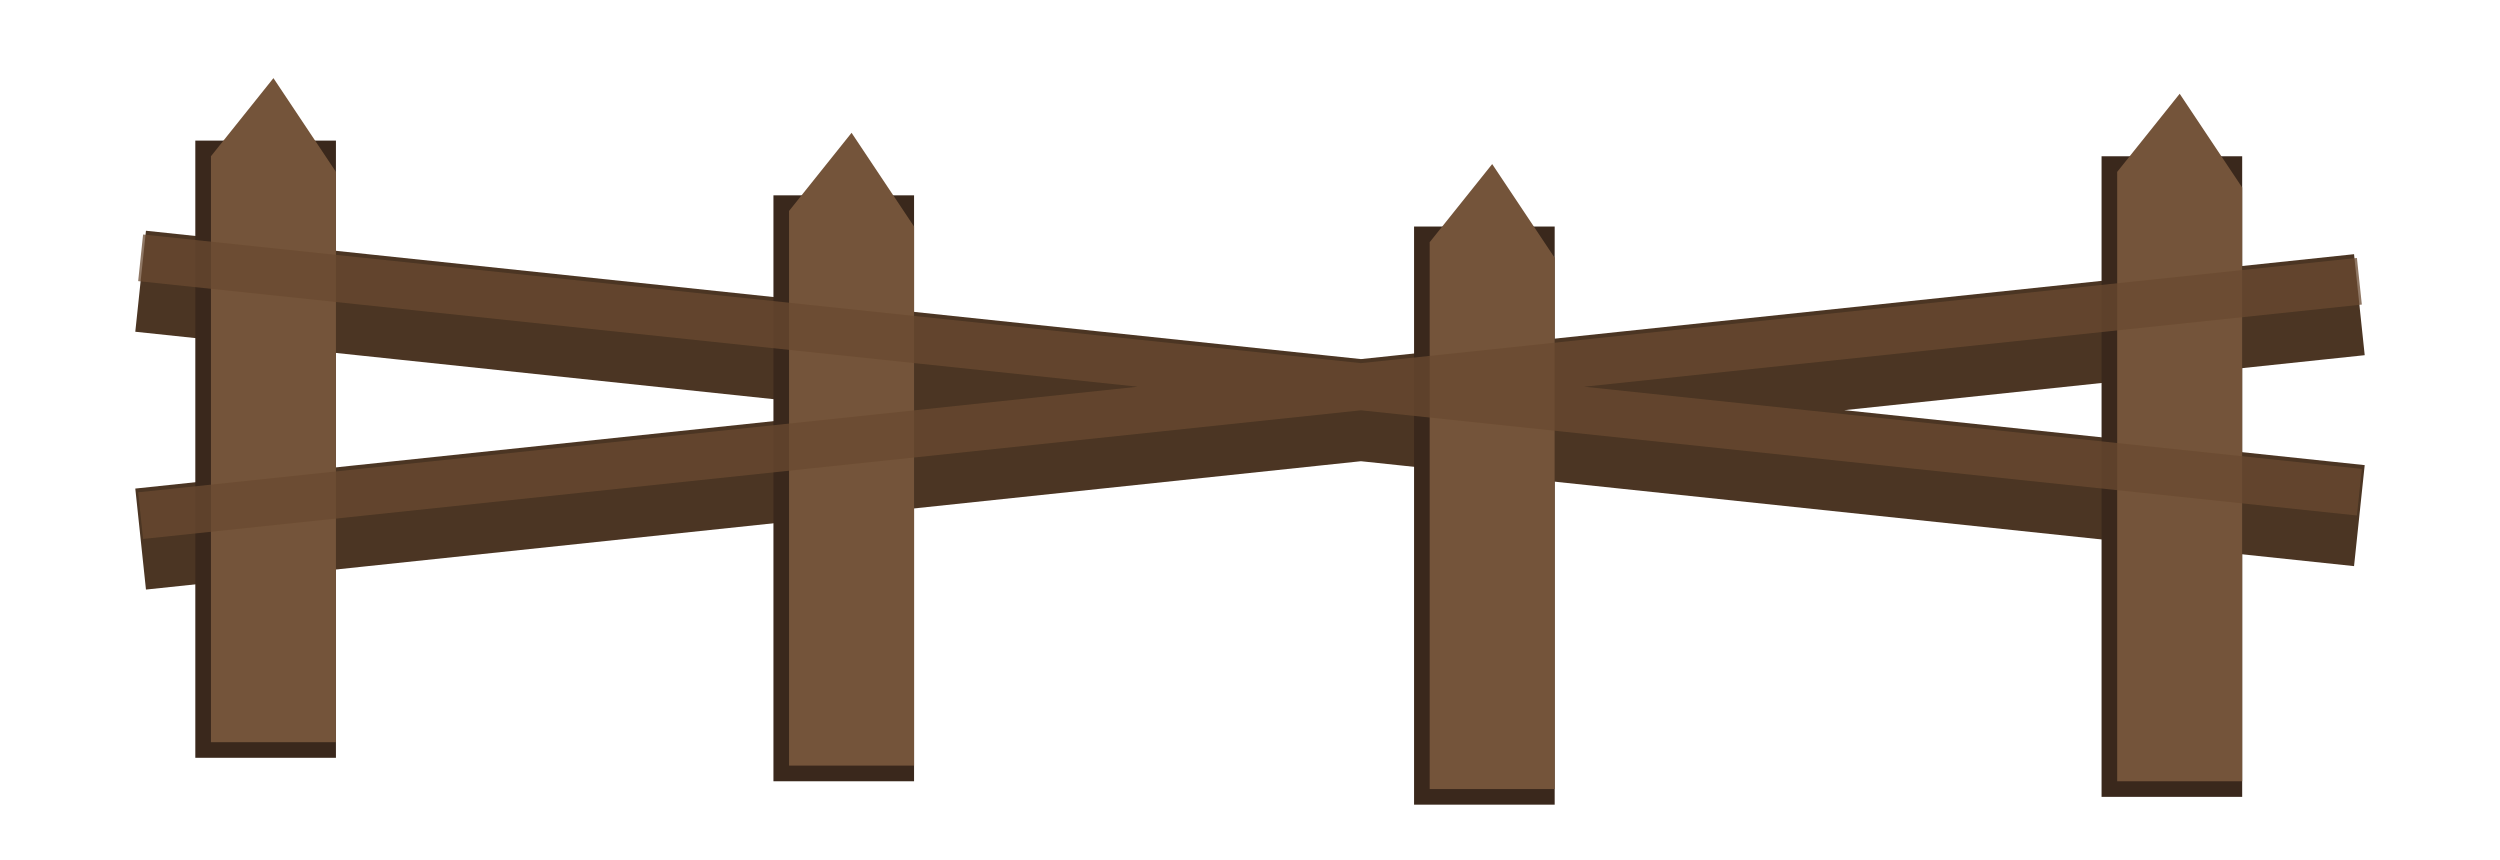
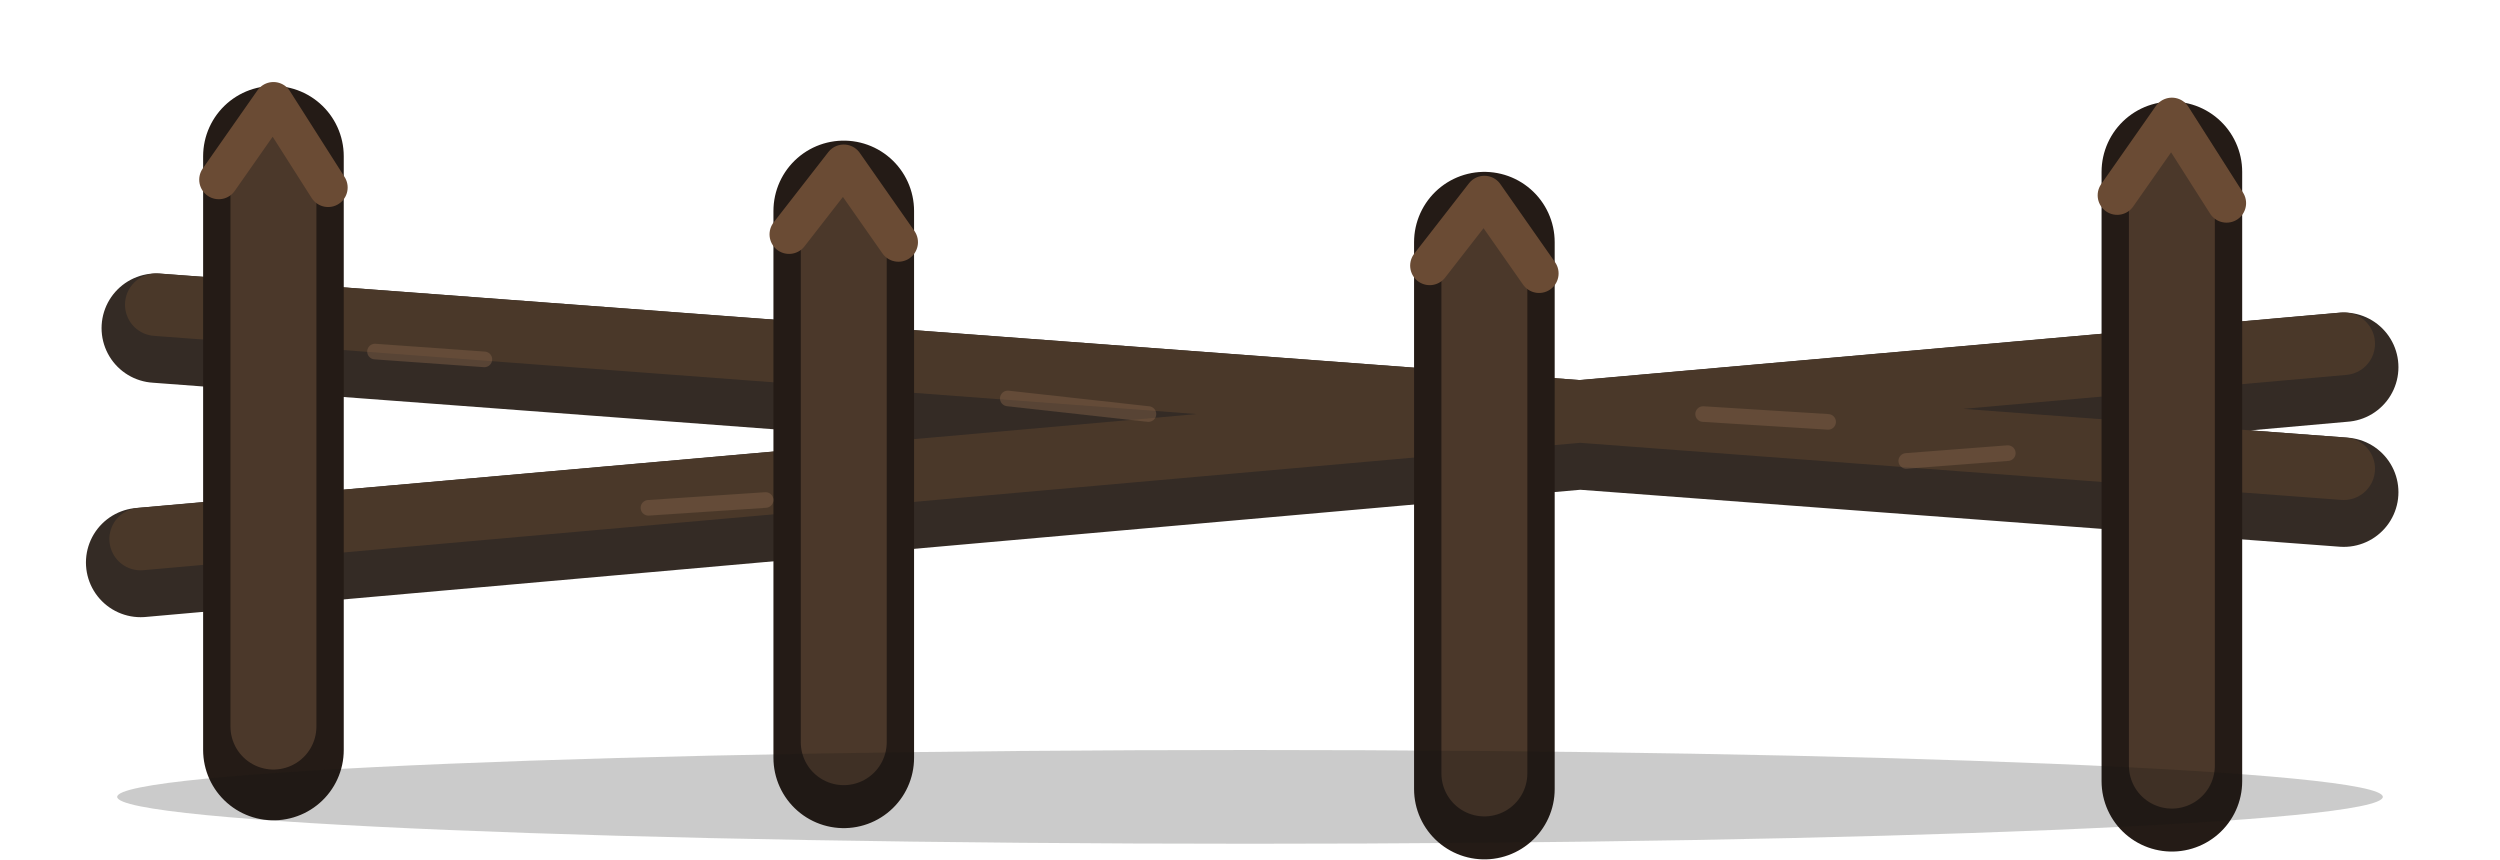
<svg xmlns="http://www.w3.org/2000/svg" width="320" height="110" viewBox="0 0 320 110">
-   <g stroke="#241b14" stroke-width="5" stroke-linejoin="round">
-     <path d="M18 36L302 66M18 69L302 39" stroke="#4b3523" stroke-width="13" />
-     <path d="M34 18v79M108 25v75M190 29v74M278 20v82" stroke="#3a281c" stroke-width="18" />
+   <g stroke-linecap="round" stroke-linejoin="round">
+     <path d="M20 42L300 63M18 72L300 47" stroke="#2a211a" stroke-width="14" opacity=".95" />
+     <path d="M20 39L300 60M18 69L300 44" stroke="#4a3829" stroke-width="8" />
+     <path d="M35 20v76M108 27v70M190 31v70M278 22v78" stroke="#241b16" stroke-width="18" />
+     <path d="M35 22v71M108 29v66M190 33v66M278 24v74" stroke="#4b382a" stroke-width="11" />
+     <path d="M28 23l7-10 7 11M101 30l7-9 7 10M183 34l7-9 7 10M271 25l7-10 7 11" stroke="#6a4b34" stroke-width="5" fill="none" />
+     <path d="M48 45l14 1M129 51l18 2M218 53l16 1M83 65l15-1M244 59l13-1" stroke="#82624a" stroke-width="2" opacity=".45" />
  </g>
-   <g fill="#74543a">
-     <path d="M27 20l8-10 8 12v73H27zM101 27l8-10 8 12v69h-16zM183 31l8-10 8 12v68h-16zM271 22l8-10 8 12v76h-16z" />
-   </g>
-   <path d="M18 33L302 63M18 66L302 36" stroke="#6a4a30" stroke-width="6" opacity=".75" />
+   <ellipse cx="160" cy="102" rx="145" ry="6" fill="#121410" opacity=".22" />
</svg>
